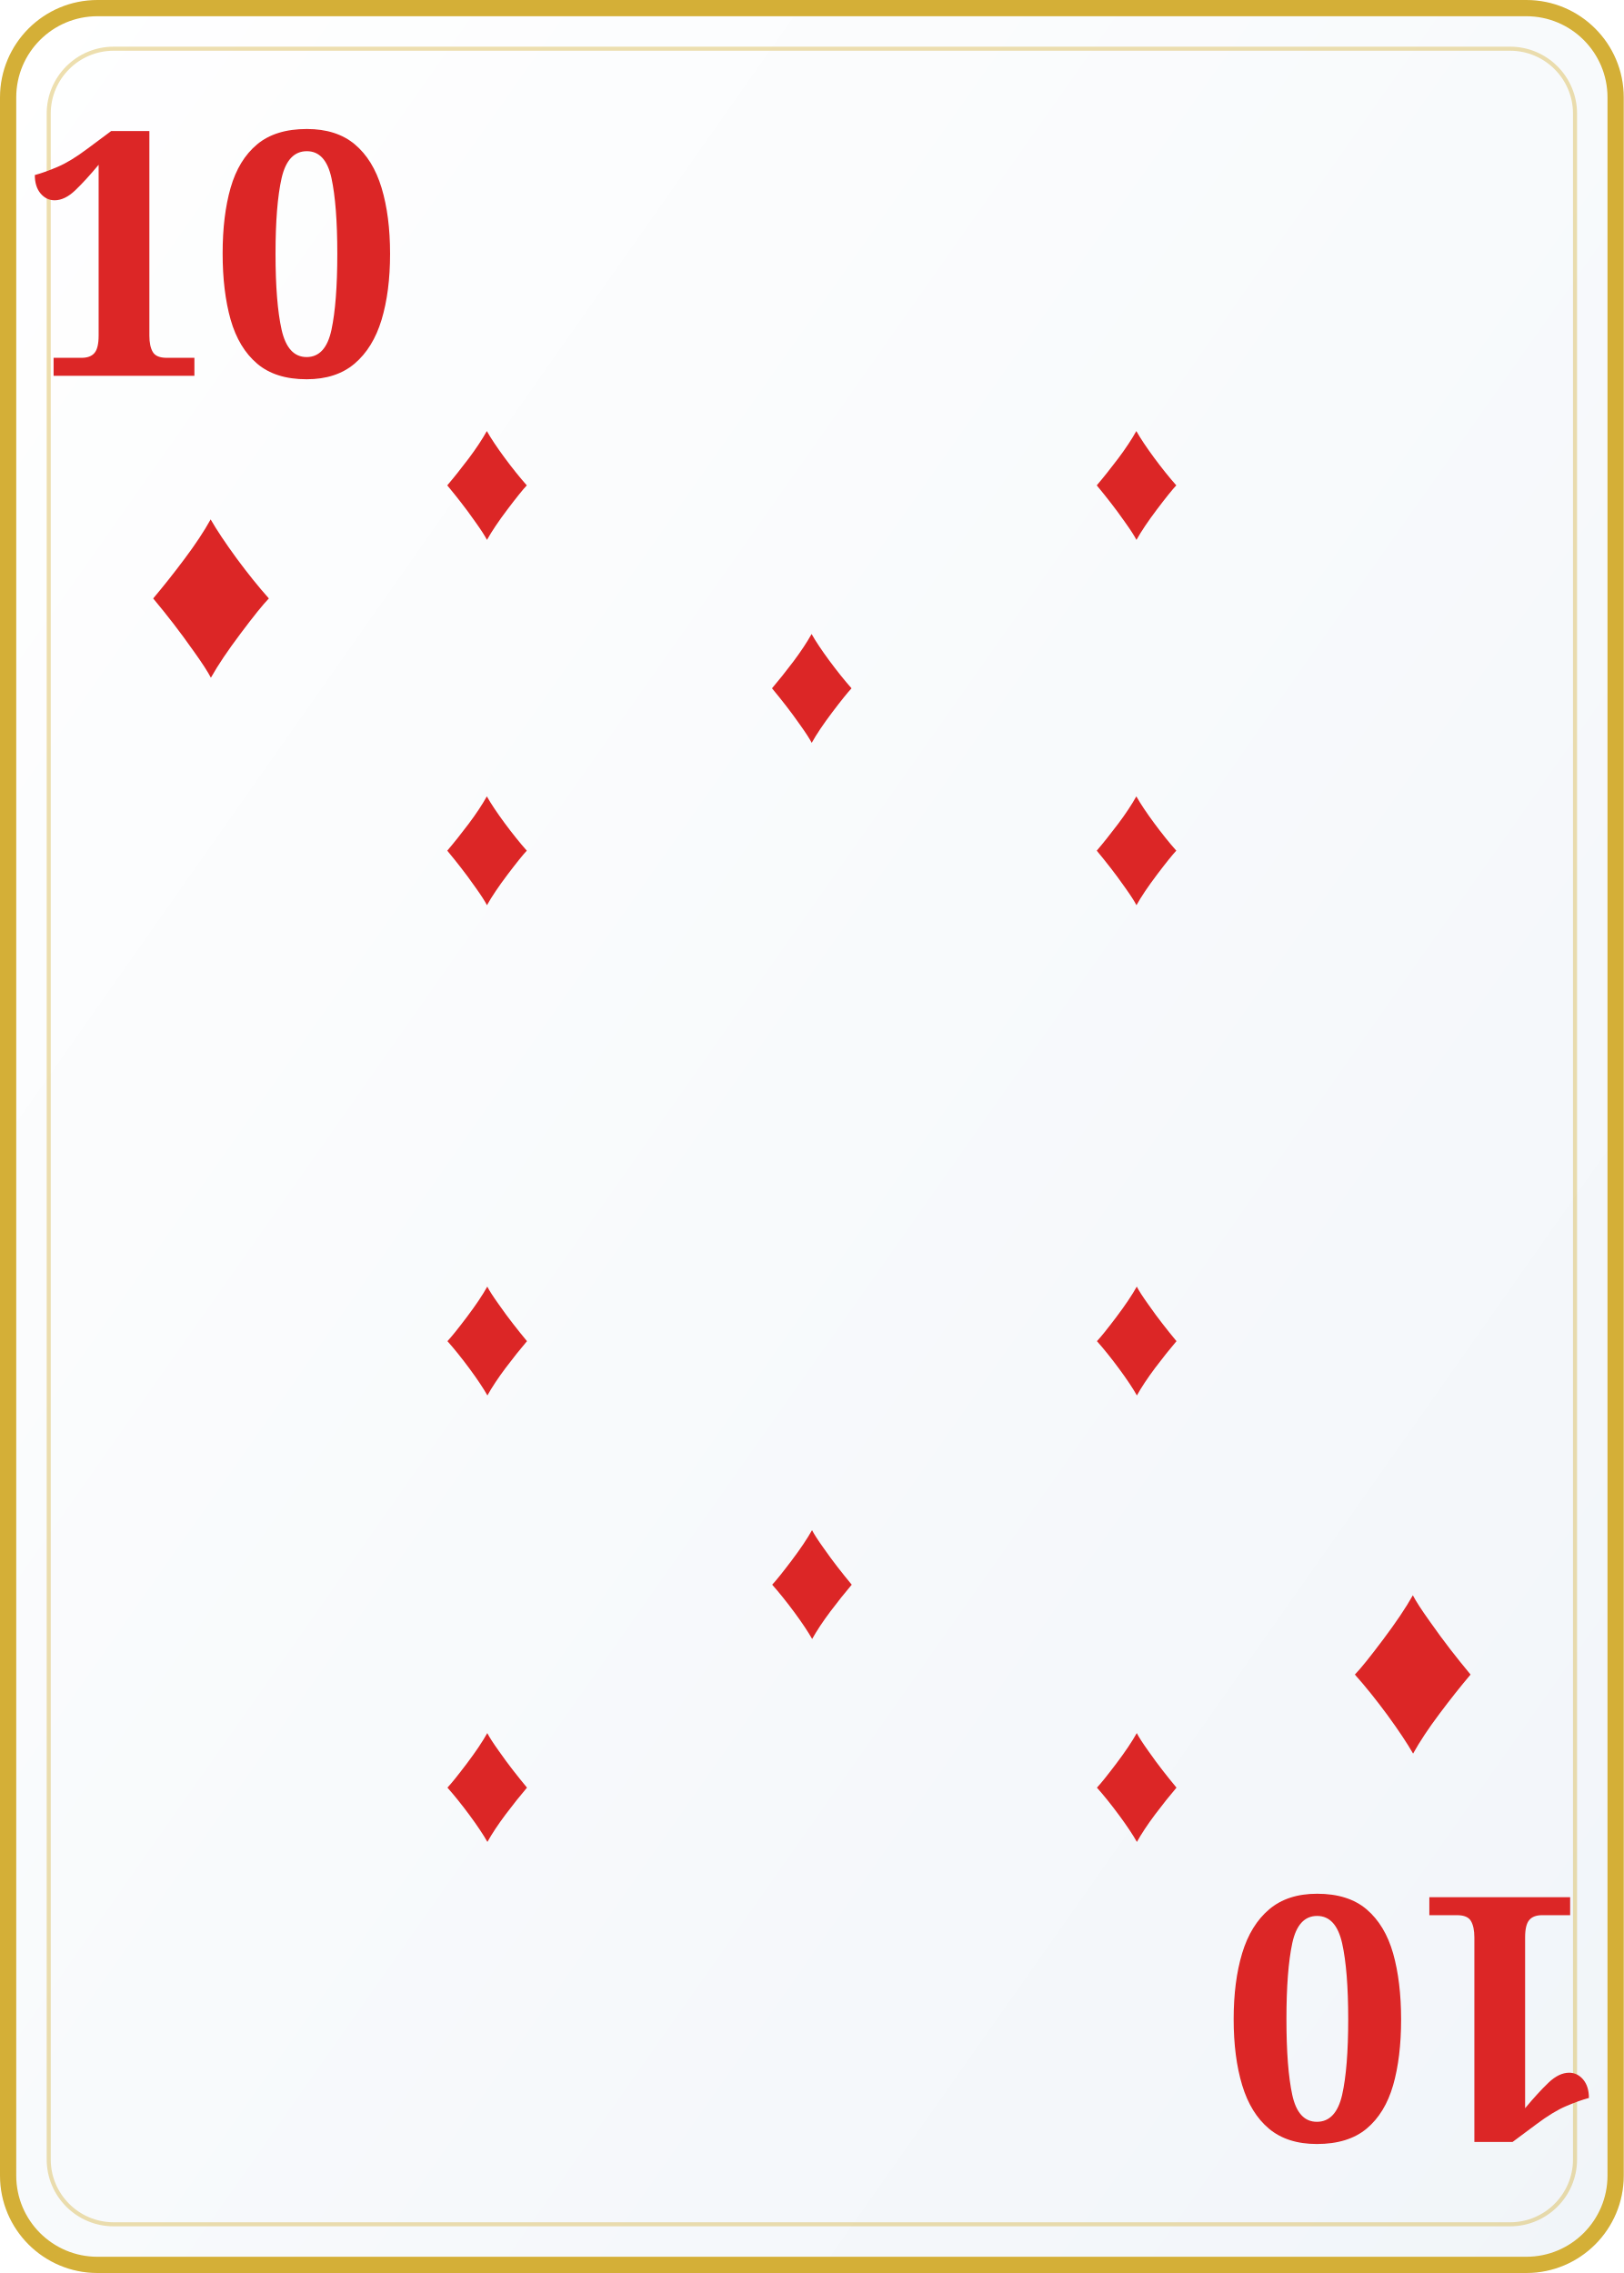
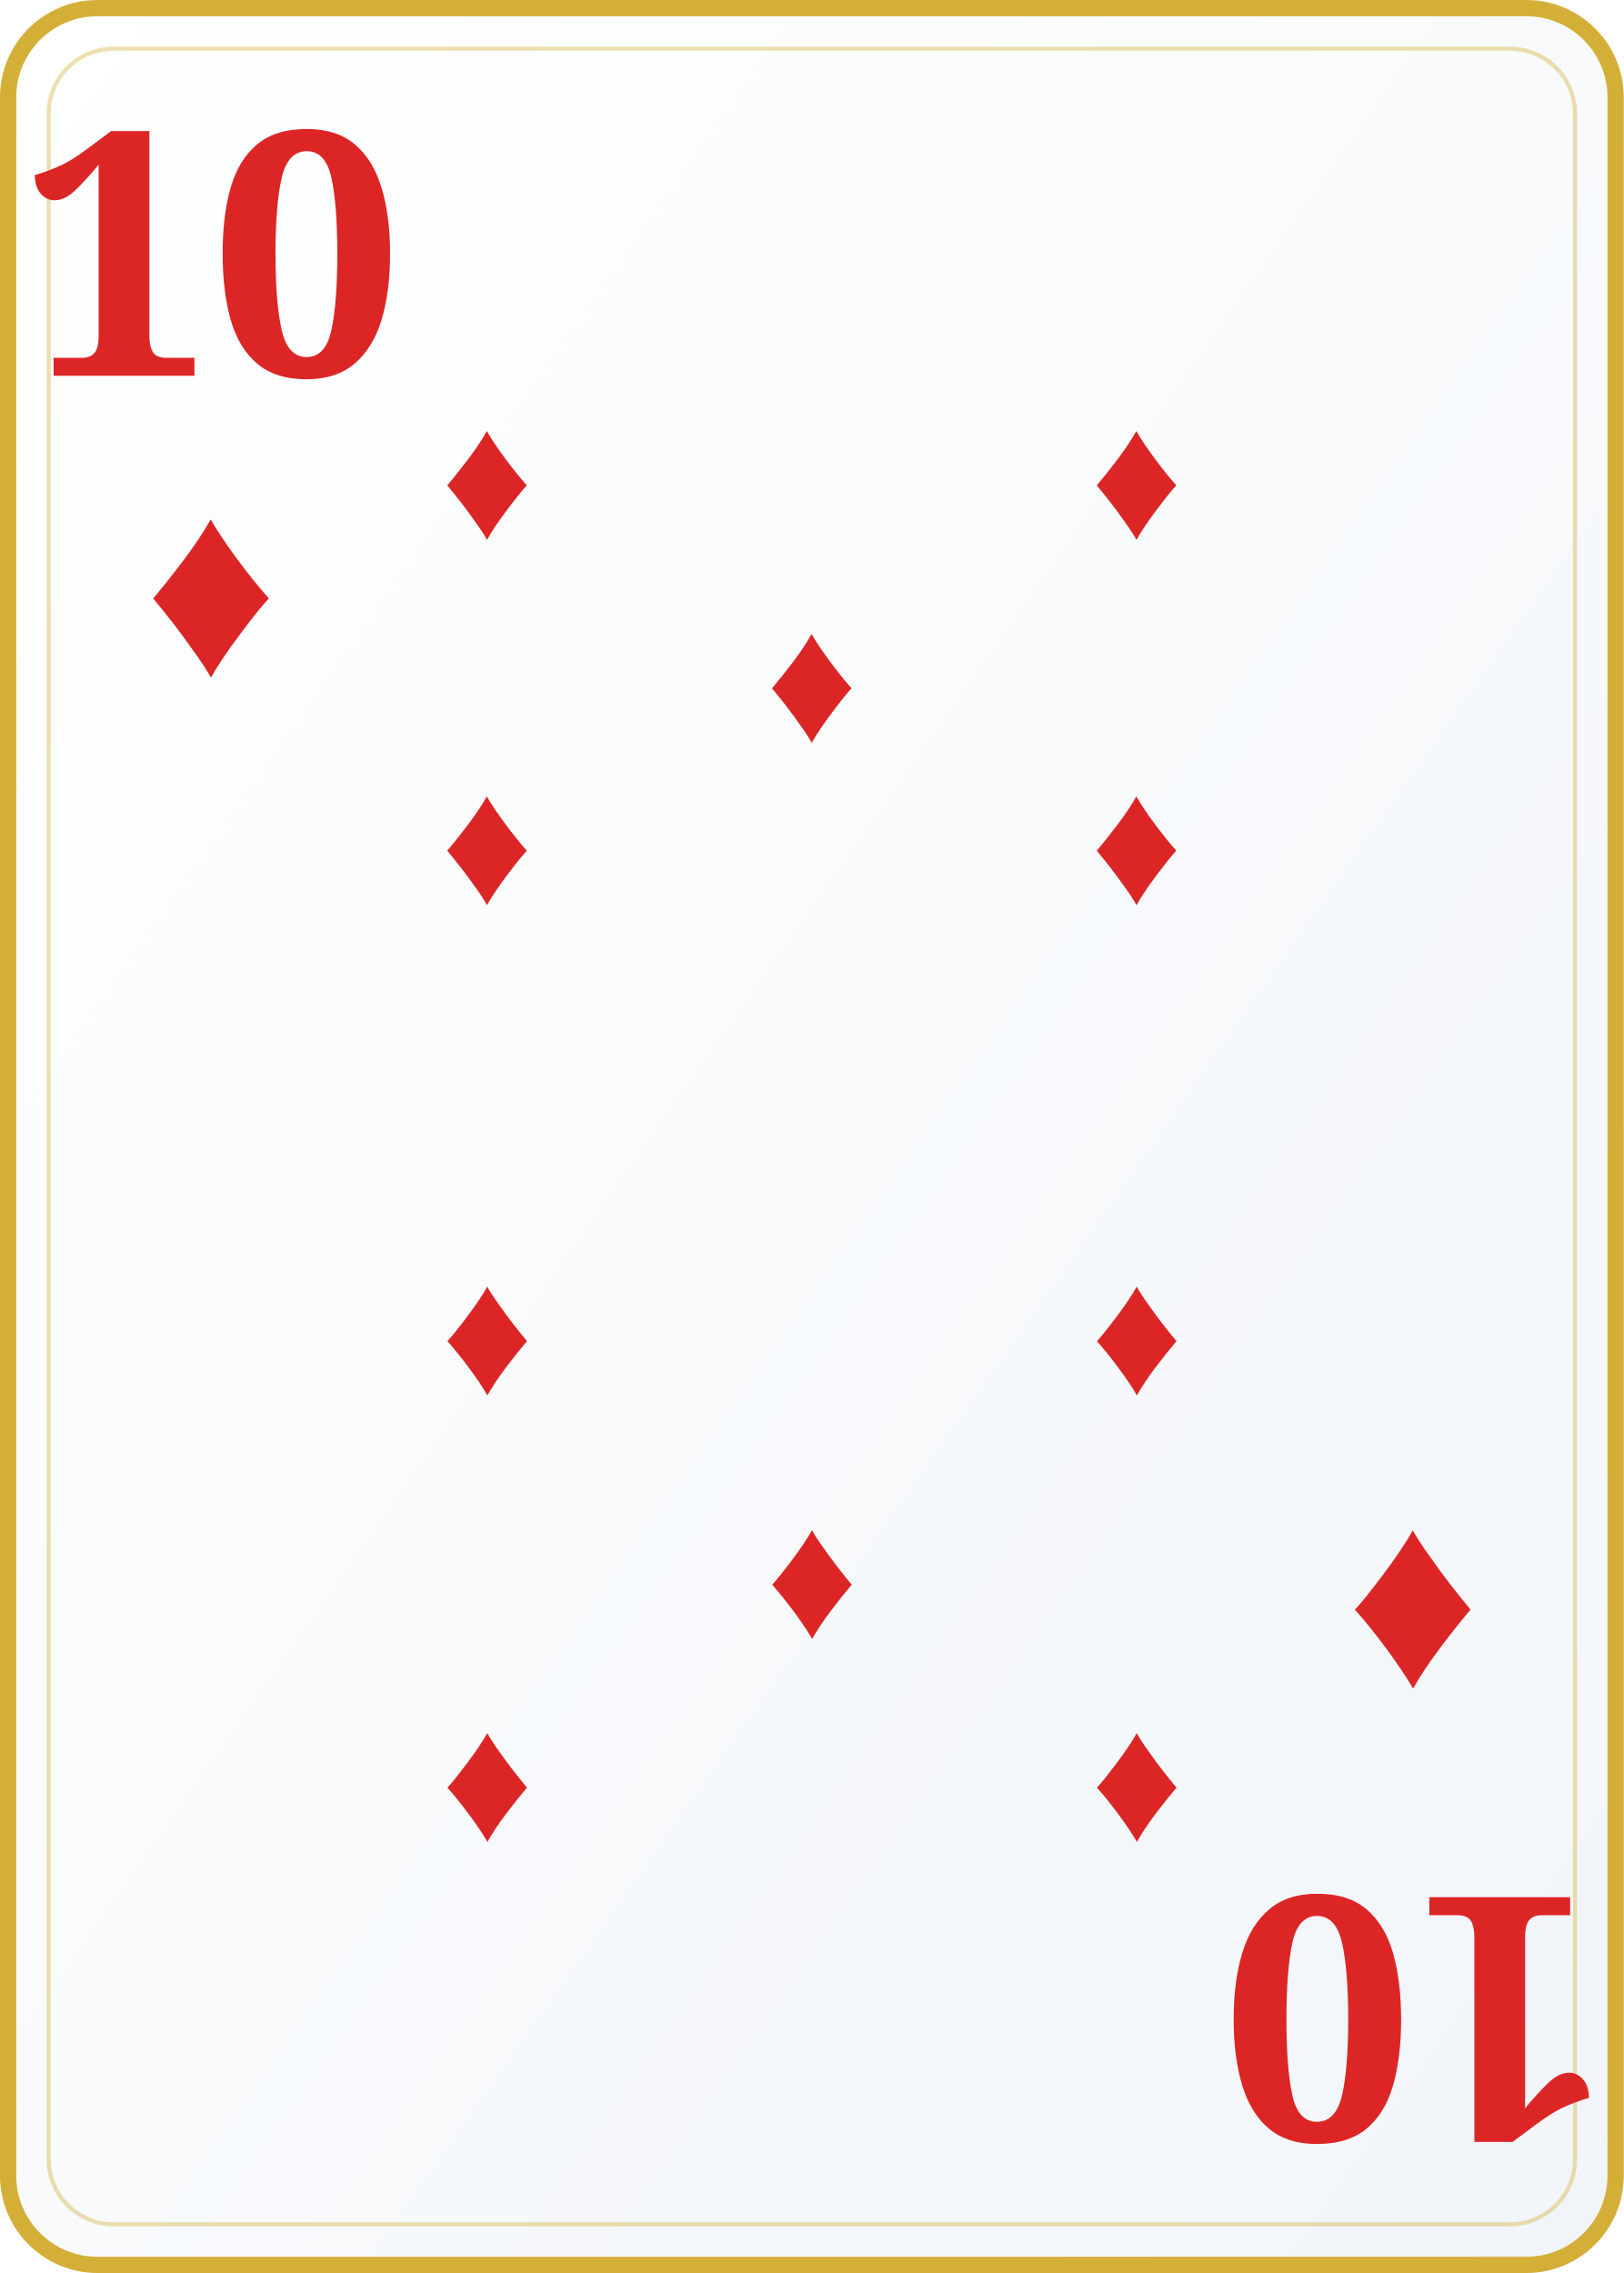
<svg xmlns="http://www.w3.org/2000/svg" viewBox="0 0 200 280" width="200" height="280">
  <defs>
    <linearGradient id="cardBg" x1="0%" y1="0%" x2="100%" y2="100%">
      <stop offset="0%" style="stop-color:#ffffff" />
      <stop offset="100%" style="stop-color:#f1f5f9" />
    </linearGradient>
  </defs>
  <rect width="200" height="280" rx="12" fill="url(#cardBg)" />
  <rect x="1" y="1" width="198" height="278" rx="11" fill="none" stroke="#d4af37" stroke-width="2" />
  <rect x="6" y="6" width="188" height="268" rx="8" fill="none" stroke="#d4af37" stroke-width="0.5" opacity="0.4" />
  <text x="26" y="30" font-family="Georgia,serif" font-size="42" font-weight="900" fill="#dc2626" text-anchor="middle" dominant-baseline="central">10</text>
  <text x="26" y="72" font-family="Arial,sans-serif" font-size="32" fill="#dc2626" text-anchor="middle" dominant-baseline="central">♦</text>
  <text x="174" y="250" font-family="Georgia,serif" font-size="42" font-weight="900" fill="#dc2626" text-anchor="middle" dominant-baseline="central" transform="rotate(180,174,250)">10</text>
-   <text x="174" y="208" font-family="Arial,sans-serif" font-size="32" fill="#dc2626" text-anchor="middle" dominant-baseline="central" transform="rotate(180,174,208)">♦</text>
+   <text x="174" y="208" font-family="Arial,sans-serif" font-size="32" fill="#dc2626" text-anchor="middle" dominant-baseline="central" transform="rotate(180,174,204)">♦</text>
  <text x="60" y="60" font-family="Arial,sans-serif" font-size="22" fill="#dc2626" text-anchor="middle" dominant-baseline="middle">♦</text>
  <text x="140" y="60" font-family="Arial,sans-serif" font-size="22" fill="#dc2626" text-anchor="middle" dominant-baseline="middle">♦</text>
  <text x="60" y="105" font-family="Arial,sans-serif" font-size="22" fill="#dc2626" text-anchor="middle" dominant-baseline="middle">♦</text>
  <text x="140" y="105" font-family="Arial,sans-serif" font-size="22" fill="#dc2626" text-anchor="middle" dominant-baseline="middle">♦</text>
  <text x="100" y="85" font-family="Arial,sans-serif" font-size="22" fill="#dc2626" text-anchor="middle" dominant-baseline="middle">♦</text>
  <text x="60" y="165" font-family="Arial,sans-serif" font-size="22" fill="#dc2626" text-anchor="middle" dominant-baseline="middle" transform="rotate(180,60,165)">♦</text>
  <text x="140" y="165" font-family="Arial,sans-serif" font-size="22" fill="#dc2626" text-anchor="middle" dominant-baseline="middle" transform="rotate(180,140,165)">♦</text>
  <text x="100" y="195" font-family="Arial,sans-serif" font-size="22" fill="#dc2626" text-anchor="middle" dominant-baseline="middle" transform="rotate(180,100,195)">♦</text>
  <text x="60" y="220" font-family="Arial,sans-serif" font-size="22" fill="#dc2626" text-anchor="middle" dominant-baseline="middle" transform="rotate(180,60,220)">♦</text>
  <text x="140" y="220" font-family="Arial,sans-serif" font-size="22" fill="#dc2626" text-anchor="middle" dominant-baseline="middle" transform="rotate(180,140,220)">♦</text>
</svg>
